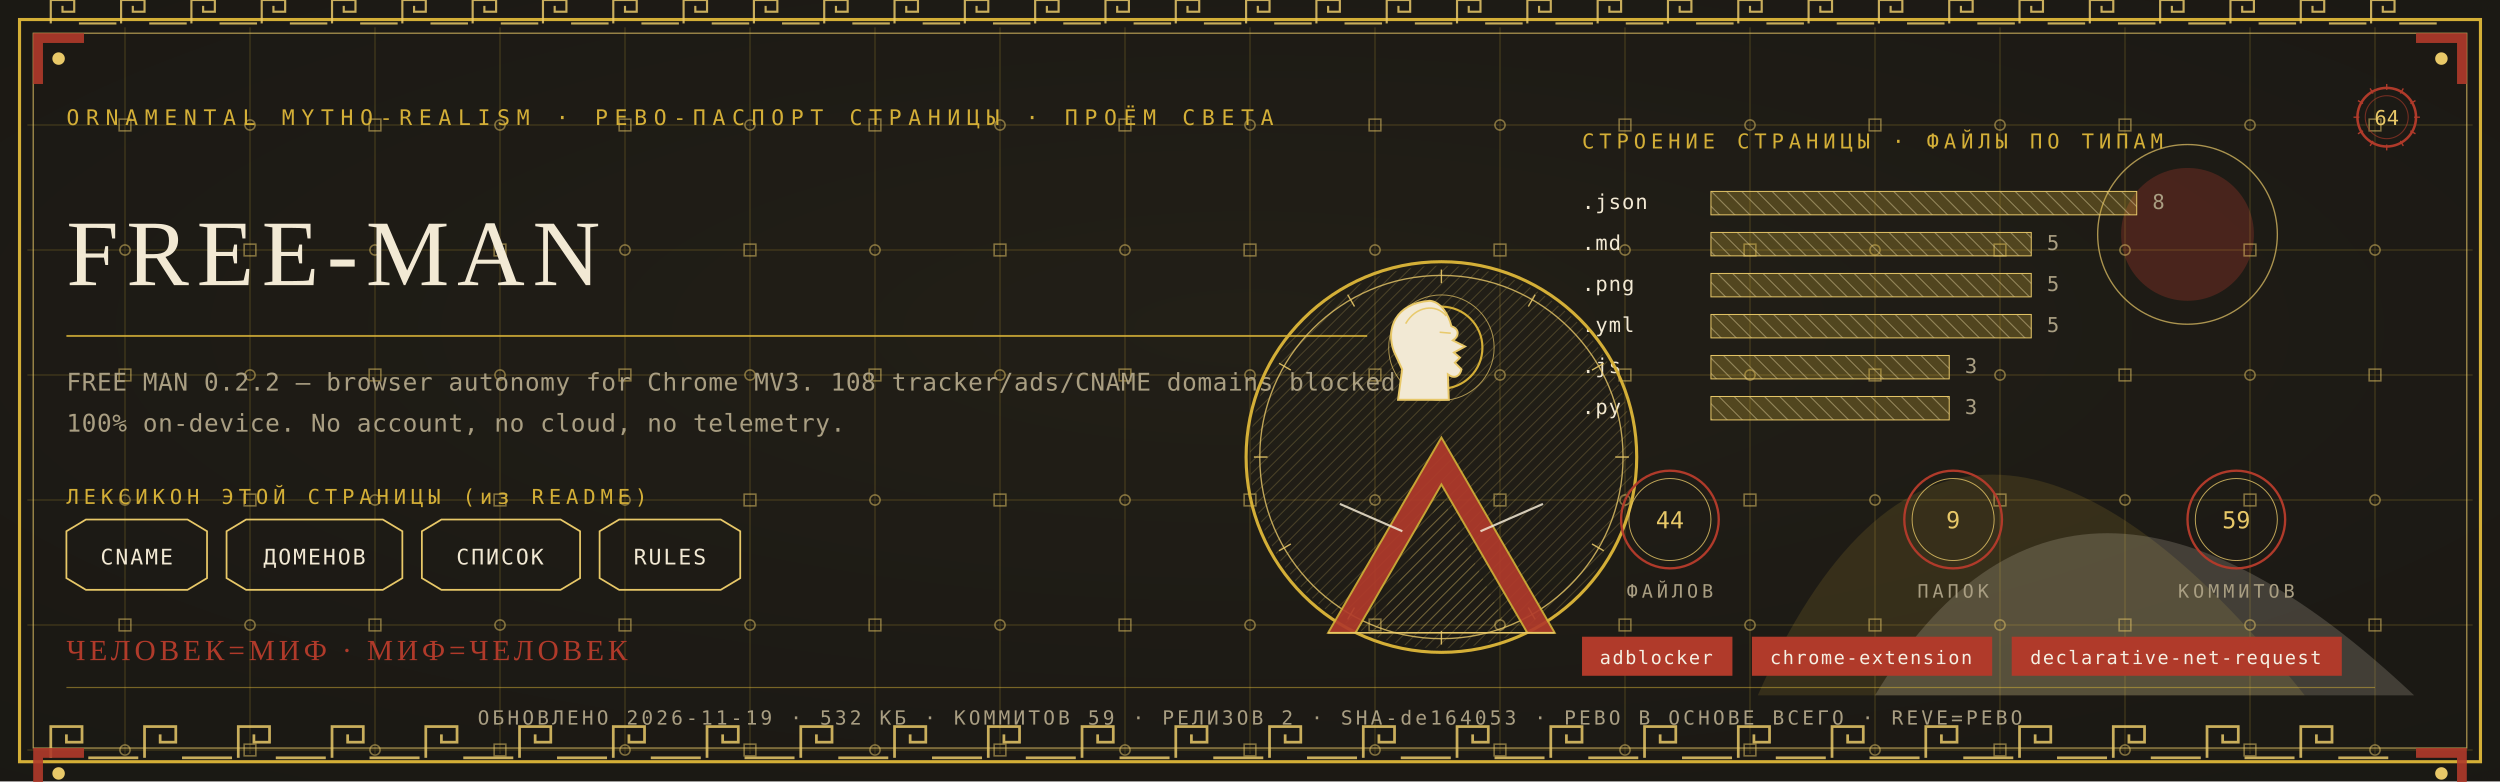
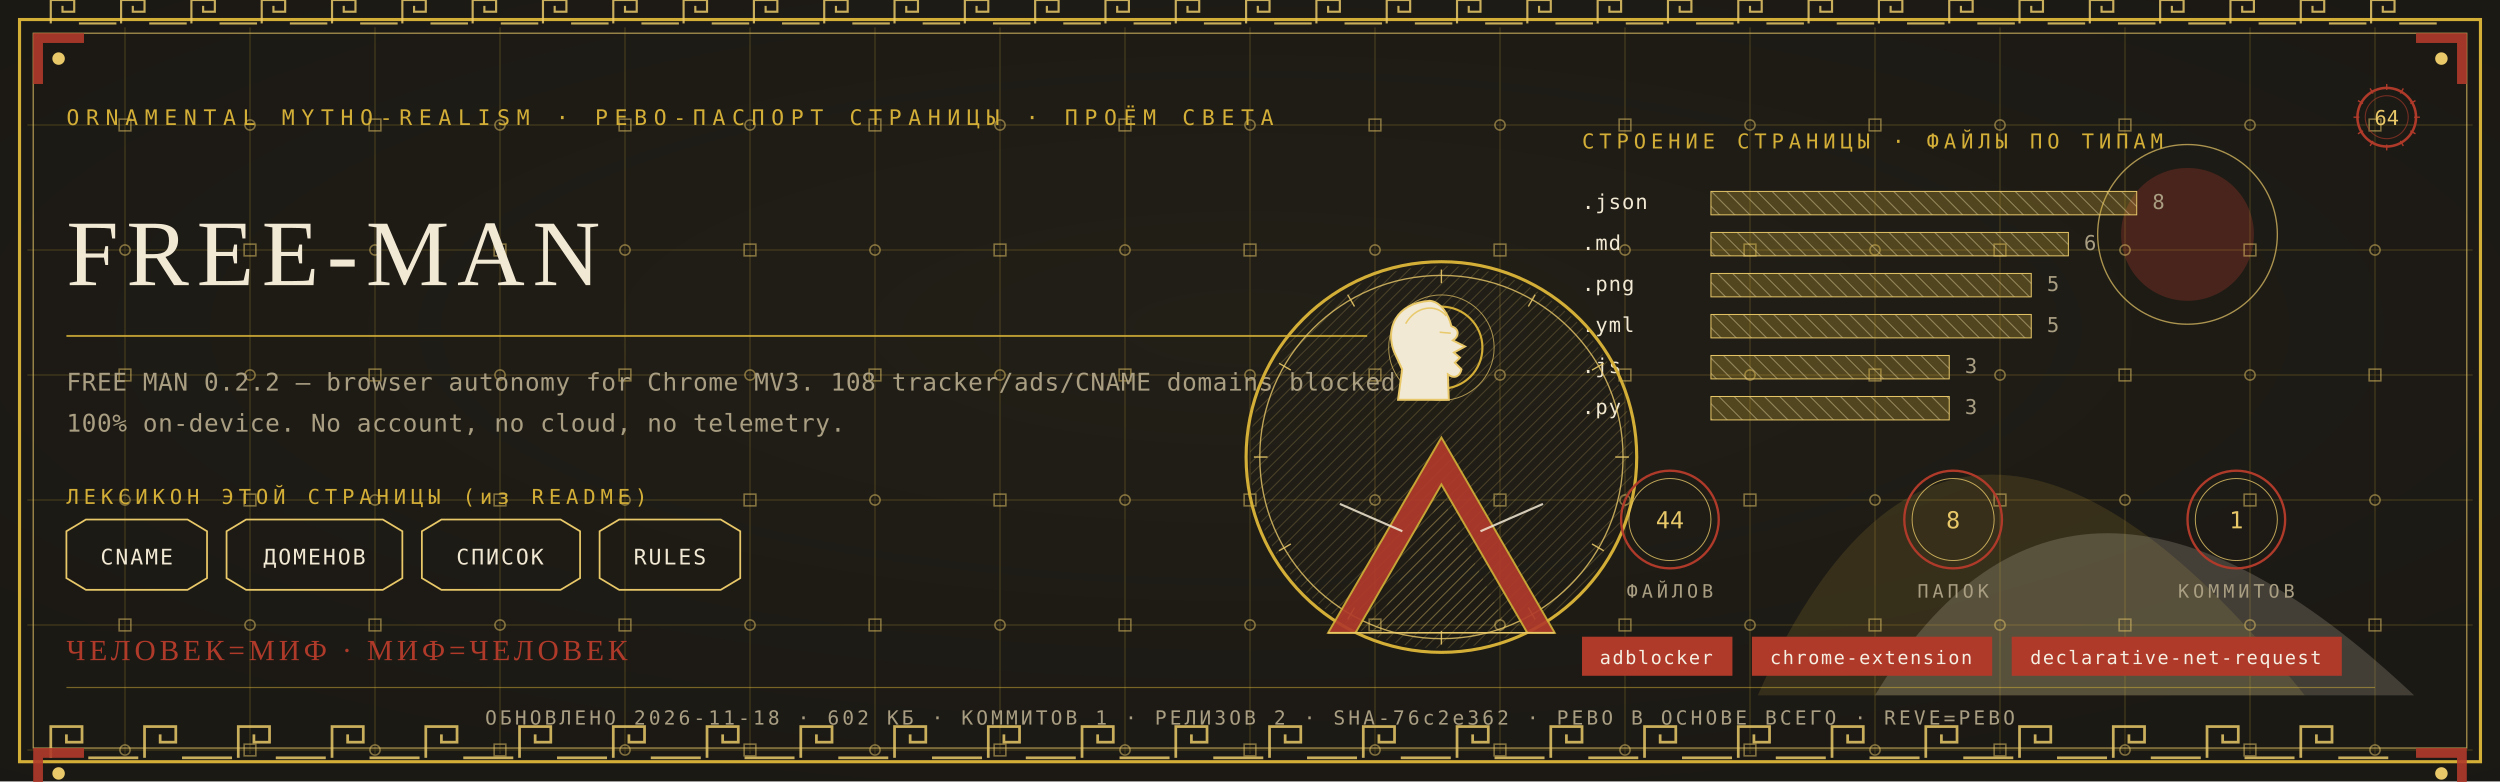
<svg xmlns="http://www.w3.org/2000/svg" viewBox="0 0 1280 400" width="1280" height="400">
  <defs>
    <radialGradient id="rp64" cx="0.5" cy="0.42" r="1.1">
      <stop offset="0" stop-color="#232017" />
      <stop offset="1" stop-color="#171512" />
    </radialGradient>
    <pattern id="hatchm" width="4.2" height="4.2" patternUnits="userSpaceOnUse" patternTransform="rotate(45)">
      <rect width="4.2" height="4.2" fill="none" />
      <line x1="0" y1="0" x2="0" y2="4.2" stroke="#E8C868" stroke-width="0.5" />
    </pattern>
    <pattern id="hatchv" width="5.5" height="5.5" patternUnits="userSpaceOnUse" patternTransform="rotate(-45)">
      <rect width="5.5" height="5.5" fill="none" />
      <line x1="0" y1="0" x2="0" y2="5.5" stroke="#F2E9D4" stroke-width="0.5" />
    </pattern>
  </defs>
  <rect width="1280" height="400" fill="#171512" />
  <rect width="1280" height="400" fill="url(#rp64)" opacity="0.94" />
  <path d="M 900 356 Q 1000 130 1180 356 Z" fill="#D4AF37" opacity="0.14" />
  <path d="M 960 356 Q 1060 190 1236 356 Z" fill="#F2E9D4" opacity="0.18" />
  <circle cx="1120" cy="120" r="34" fill="#B03A2A" opacity="0.30" />
  <circle cx="1120" cy="120" r="46" fill="none" stroke="#E8C868" stroke-width="0.7" opacity="0.7" />
  <g stroke="#D4AF37" stroke-width="0.45" opacity="0.30">
    <line x1="64" y1="14" x2="64" y2="386" />
    <line x1="128" y1="14" x2="128" y2="386" />
    <line x1="192" y1="14" x2="192" y2="386" />
    <line x1="256" y1="14" x2="256" y2="386" />
    <line x1="320" y1="14" x2="320" y2="386" />
    <line x1="384" y1="14" x2="384" y2="386" />
    <line x1="448" y1="14" x2="448" y2="386" />
    <line x1="512" y1="14" x2="512" y2="386" />
    <line x1="576" y1="14" x2="576" y2="386" />
    <line x1="640" y1="14" x2="640" y2="386" />
    <line x1="704" y1="14" x2="704" y2="386" />
    <line x1="768" y1="14" x2="768" y2="386" />
    <line x1="832" y1="14" x2="832" y2="386" />
    <line x1="896" y1="14" x2="896" y2="386" />
    <line x1="960" y1="14" x2="960" y2="386" />
    <line x1="1024" y1="14" x2="1024" y2="386" />
    <line x1="1088" y1="14" x2="1088" y2="386" />
    <line x1="1152" y1="14" x2="1152" y2="386" />
    <line x1="1216" y1="14" x2="1216" y2="386" />
    <line x1="14" y1="64" x2="1266" y2="64" />
    <line x1="14" y1="128" x2="1266" y2="128" />
    <line x1="14" y1="192" x2="1266" y2="192" />
    <line x1="14" y1="256" x2="1266" y2="256" />
    <line x1="14" y1="320" x2="1266" y2="320" />
    <line x1="14" y1="384" x2="1266" y2="384" />
  </g>
  <g fill="none" stroke="#E8C868" stroke-width="0.8" opacity="0.5">
    <rect x="61" y="61" width="6" height="6" />
    <circle cx="64" cy="128" r="2.6" />
    <rect x="61" y="189" width="6" height="6" />
    <circle cx="64" cy="256" r="2.6" />
    <rect x="61" y="317" width="6" height="6" />
    <circle cx="64" cy="384" r="2.6" />
    <circle cx="128" cy="64" r="2.6" />
    <rect x="125" y="125" width="6" height="6" />
    <circle cx="128" cy="192" r="2.6" />
    <rect x="125" y="253" width="6" height="6" />
    <circle cx="128" cy="320" r="2.6" />
    <rect x="125" y="381" width="6" height="6" />
    <rect x="189" y="61" width="6" height="6" />
    <circle cx="192" cy="128" r="2.6" />
    <rect x="189" y="189" width="6" height="6" />
    <circle cx="192" cy="256" r="2.6" />
    <rect x="189" y="317" width="6" height="6" />
    <circle cx="192" cy="384" r="2.6" />
    <circle cx="256" cy="64" r="2.6" />
    <rect x="253" y="125" width="6" height="6" />
    <circle cx="256" cy="192" r="2.6" />
    <rect x="253" y="253" width="6" height="6" />
    <circle cx="256" cy="320" r="2.6" />
    <rect x="253" y="381" width="6" height="6" />
    <rect x="317" y="61" width="6" height="6" />
    <circle cx="320" cy="128" r="2.6" />
    <rect x="317" y="189" width="6" height="6" />
    <circle cx="320" cy="256" r="2.6" />
    <rect x="317" y="317" width="6" height="6" />
    <circle cx="320" cy="384" r="2.6" />
    <circle cx="384" cy="64" r="2.6" />
    <rect x="381" y="125" width="6" height="6" />
    <circle cx="384" cy="192" r="2.6" />
    <rect x="381" y="253" width="6" height="6" />
    <circle cx="384" cy="320" r="2.6" />
    <rect x="381" y="381" width="6" height="6" />
    <rect x="445" y="61" width="6" height="6" />
    <circle cx="448" cy="128" r="2.6" />
    <rect x="445" y="189" width="6" height="6" />
    <circle cx="448" cy="256" r="2.6" />
    <rect x="445" y="317" width="6" height="6" />
    <circle cx="448" cy="384" r="2.6" />
    <circle cx="512" cy="64" r="2.6" />
    <rect x="509" y="125" width="6" height="6" />
    <circle cx="512" cy="192" r="2.6" />
    <rect x="509" y="253" width="6" height="6" />
    <circle cx="512" cy="320" r="2.6" />
    <rect x="509" y="381" width="6" height="6" />
    <rect x="573" y="61" width="6" height="6" />
    <circle cx="576" cy="128" r="2.6" />
    <rect x="573" y="189" width="6" height="6" />
    <circle cx="576" cy="256" r="2.6" />
    <rect x="573" y="317" width="6" height="6" />
    <circle cx="576" cy="384" r="2.6" />
    <circle cx="640" cy="64" r="2.6" />
    <rect x="637" y="125" width="6" height="6" />
    <circle cx="640" cy="192" r="2.6" />
    <rect x="637" y="253" width="6" height="6" />
    <circle cx="640" cy="320" r="2.6" />
    <rect x="637" y="381" width="6" height="6" />
    <rect x="701" y="61" width="6" height="6" />
    <circle cx="704" cy="128" r="2.6" />
    <rect x="701" y="189" width="6" height="6" />
    <circle cx="704" cy="256" r="2.6" />
    <rect x="701" y="317" width="6" height="6" />
    <circle cx="704" cy="384" r="2.6" />
    <circle cx="768" cy="64" r="2.6" />
    <rect x="765" y="125" width="6" height="6" />
    <circle cx="768" cy="192" r="2.6" />
    <rect x="765" y="253" width="6" height="6" />
    <circle cx="768" cy="320" r="2.6" />
    <rect x="765" y="381" width="6" height="6" />
    <rect x="829" y="61" width="6" height="6" />
    <circle cx="832" cy="128" r="2.6" />
    <rect x="829" y="189" width="6" height="6" />
    <circle cx="832" cy="256" r="2.6" />
    <rect x="829" y="317" width="6" height="6" />
    <circle cx="832" cy="384" r="2.6" />
    <circle cx="896" cy="64" r="2.6" />
    <rect x="893" y="125" width="6" height="6" />
    <circle cx="896" cy="192" r="2.6" />
    <rect x="893" y="253" width="6" height="6" />
    <circle cx="896" cy="320" r="2.6" />
    <rect x="893" y="381" width="6" height="6" />
    <rect x="957" y="61" width="6" height="6" />
    <circle cx="960" cy="128" r="2.6" />
    <rect x="957" y="189" width="6" height="6" />
    <circle cx="960" cy="256" r="2.6" />
    <rect x="957" y="317" width="6" height="6" />
    <circle cx="960" cy="384" r="2.6" />
    <circle cx="1024" cy="64" r="2.6" />
    <rect x="1021" y="125" width="6" height="6" />
    <circle cx="1024" cy="192" r="2.6" />
    <rect x="1021" y="253" width="6" height="6" />
    <circle cx="1024" cy="320" r="2.6" />
    <rect x="1021" y="381" width="6" height="6" />
    <rect x="1085" y="61" width="6" height="6" />
    <circle cx="1088" cy="128" r="2.6" />
    <rect x="1085" y="189" width="6" height="6" />
    <circle cx="1088" cy="256" r="2.6" />
    <rect x="1085" y="317" width="6" height="6" />
    <circle cx="1088" cy="384" r="2.6" />
    <circle cx="1152" cy="64" r="2.6" />
    <rect x="1149" y="125" width="6" height="6" />
    <circle cx="1152" cy="192" r="2.6" />
    <rect x="1149" y="253" width="6" height="6" />
    <circle cx="1152" cy="320" r="2.6" />
    <rect x="1149" y="381" width="6" height="6" />
    <rect x="1213" y="61" width="6" height="6" />
    <circle cx="1216" cy="128" r="2.6" />
    <rect x="1213" y="189" width="6" height="6" />
    <circle cx="1216" cy="256" r="2.6" />
    <rect x="1213" y="317" width="6" height="6" />
    <circle cx="1216" cy="384" r="2.6" />
  </g>
  <rect x="10" y="10" width="1260" height="380" fill="none" stroke="#D4AF37" stroke-width="1.6" />
  <rect x="17" y="17" width="1246" height="366" fill="none" stroke="#E8C868" stroke-width="0.6" opacity="0.75" />
  <g fill="none" stroke="#E8C868" stroke-width="1.4" opacity="0.85">
    <path d="M 26 388 L 26 372 L 42 372 L 42 380.0 L 34.0 380.0 L 34.0 376.0" />
    <line x1="45.2" y1="388" x2="70.8" y2="388" />
    <path d="M 74 388 L 74 372 L 90 372 L 90 380.0 L 82.0 380.0 L 82.0 376.0" />
    <line x1="93.2" y1="388" x2="118.8" y2="388" />
    <path d="M 122 388 L 122 372 L 138 372 L 138 380.0 L 130.0 380.0 L 130.0 376.0" />
    <line x1="141.2" y1="388" x2="166.8" y2="388" />
    <path d="M 170 388 L 170 372 L 186 372 L 186 380.0 L 178.0 380.0 L 178.0 376.0" />
    <line x1="189.2" y1="388" x2="214.8" y2="388" />
    <path d="M 218 388 L 218 372 L 234 372 L 234 380.0 L 226.0 380.0 L 226.0 376.0" />
    <line x1="237.2" y1="388" x2="262.8" y2="388" />
    <path d="M 266 388 L 266 372 L 282 372 L 282 380.0 L 274.0 380.0 L 274.0 376.0" />
    <line x1="285.2" y1="388" x2="310.8" y2="388" />
    <path d="M 314 388 L 314 372 L 330 372 L 330 380.0 L 322.0 380.0 L 322.0 376.0" />
    <line x1="333.2" y1="388" x2="358.8" y2="388" />
    <path d="M 362 388 L 362 372 L 378 372 L 378 380.0 L 370.0 380.0 L 370.0 376.0" />
    <line x1="381.2" y1="388" x2="406.8" y2="388" />
    <path d="M 410 388 L 410 372 L 426 372 L 426 380.0 L 418.0 380.0 L 418.0 376.0" />
    <line x1="429.2" y1="388" x2="454.8" y2="388" />
    <path d="M 458 388 L 458 372 L 474 372 L 474 380.0 L 466.0 380.0 L 466.0 376.0" />
    <line x1="477.2" y1="388" x2="502.8" y2="388" />
    <path d="M 506 388 L 506 372 L 522 372 L 522 380.0 L 514.0 380.0 L 514.0 376.0" />
    <line x1="525.2" y1="388" x2="550.8" y2="388" />
    <path d="M 554 388 L 554 372 L 570 372 L 570 380.0 L 562.0 380.0 L 562.0 376.0" />
    <line x1="573.2" y1="388" x2="598.8" y2="388" />
    <path d="M 602 388 L 602 372 L 618 372 L 618 380.0 L 610.0 380.0 L 610.0 376.0" />
    <line x1="621.2" y1="388" x2="646.8" y2="388" />
    <path d="M 650 388 L 650 372 L 666 372 L 666 380.0 L 658.0 380.0 L 658.0 376.0" />
    <line x1="669.2" y1="388" x2="694.8" y2="388" />
    <path d="M 698 388 L 698 372 L 714 372 L 714 380.0 L 706.0 380.0 L 706.0 376.0" />
    <line x1="717.2" y1="388" x2="742.8" y2="388" />
    <path d="M 746 388 L 746 372 L 762 372 L 762 380.0 L 754.0 380.0 L 754.0 376.0" />
    <line x1="765.2" y1="388" x2="790.8" y2="388" />
    <path d="M 794 388 L 794 372 L 810 372 L 810 380.0 L 802.0 380.0 L 802.0 376.0" />
    <line x1="813.2" y1="388" x2="838.8" y2="388" />
    <path d="M 842 388 L 842 372 L 858 372 L 858 380.0 L 850.0 380.0 L 850.0 376.0" />
    <line x1="861.2" y1="388" x2="886.8" y2="388" />
    <path d="M 890 388 L 890 372 L 906 372 L 906 380.0 L 898.0 380.0 L 898.0 376.0" />
    <line x1="909.2" y1="388" x2="934.8" y2="388" />
    <path d="M 938 388 L 938 372 L 954 372 L 954 380.0 L 946.0 380.0 L 946.0 376.0" />
    <line x1="957.2" y1="388" x2="982.8" y2="388" />
    <path d="M 986 388 L 986 372 L 1002 372 L 1002 380.0 L 994.0 380.0 L 994.0 376.0" />
    <line x1="1005.2" y1="388" x2="1030.8" y2="388" />
    <path d="M 1034 388 L 1034 372 L 1050 372 L 1050 380.0 L 1042.0 380.0 L 1042.0 376.0" />
    <line x1="1053.2" y1="388" x2="1078.8" y2="388" />
    <path d="M 1082 388 L 1082 372 L 1098 372 L 1098 380.0 L 1090.0 380.0 L 1090.0 376.0" />
    <line x1="1101.2" y1="388" x2="1126.8" y2="388" />
    <path d="M 1130 388 L 1130 372 L 1146 372 L 1146 380.0 L 1138.0 380.0 L 1138.0 376.0" />
    <line x1="1149.2" y1="388" x2="1174.8" y2="388" />
    <path d="M 1178 388 L 1178 372 L 1194 372 L 1194 380.0 L 1186.0 380.0 L 1186.0 376.0" />
    <line x1="1197.2" y1="388" x2="1222.8" y2="388" />
  </g>
  <g fill="none" stroke="#E8C868" stroke-width="1.1" opacity="0.85">
    <path d="M 26 12 L 26 0 L 38 0 L 38 6.0 L 32.0 6.0 L 32.0 3.0" />
    <line x1="40.4" y1="12" x2="59.6" y2="12" />
    <path d="M 62 12 L 62 0 L 74 0 L 74 6.0 L 68.0 6.0 L 68.0 3.0" />
    <line x1="76.4" y1="12" x2="95.6" y2="12" />
    <path d="M 98 12 L 98 0 L 110 0 L 110 6.0 L 104.0 6.0 L 104.0 3.0" />
    <line x1="112.4" y1="12" x2="131.6" y2="12" />
    <path d="M 134 12 L 134 0 L 146 0 L 146 6.0 L 140.0 6.0 L 140.0 3.0" />
    <line x1="148.4" y1="12" x2="167.6" y2="12" />
    <path d="M 170 12 L 170 0 L 182 0 L 182 6.0 L 176.0 6.0 L 176.0 3.0" />
    <line x1="184.4" y1="12" x2="203.6" y2="12" />
    <path d="M 206 12 L 206 0 L 218 0 L 218 6.0 L 212.0 6.0 L 212.0 3.0" />
    <line x1="220.4" y1="12" x2="239.6" y2="12" />
    <path d="M 242 12 L 242 0 L 254 0 L 254 6.0 L 248.0 6.0 L 248.0 3.0" />
    <line x1="256.4" y1="12" x2="275.6" y2="12" />
    <path d="M 278 12 L 278 0 L 290 0 L 290 6.0 L 284.0 6.0 L 284.0 3.0" />
    <line x1="292.4" y1="12" x2="311.6" y2="12" />
    <path d="M 314 12 L 314 0 L 326 0 L 326 6.0 L 320.0 6.0 L 320.0 3.0" />
    <line x1="328.4" y1="12" x2="347.6" y2="12" />
    <path d="M 350 12 L 350 0 L 362 0 L 362 6.0 L 356.0 6.0 L 356.0 3.0" />
    <line x1="364.4" y1="12" x2="383.6" y2="12" />
    <path d="M 386 12 L 386 0 L 398 0 L 398 6.0 L 392.0 6.0 L 392.0 3.0" />
    <line x1="400.4" y1="12" x2="419.6" y2="12" />
    <path d="M 422 12 L 422 0 L 434 0 L 434 6.0 L 428.0 6.0 L 428.0 3.0" />
    <line x1="436.4" y1="12" x2="455.6" y2="12" />
    <path d="M 458 12 L 458 0 L 470 0 L 470 6.0 L 464.0 6.0 L 464.0 3.0" />
    <line x1="472.4" y1="12" x2="491.6" y2="12" />
    <path d="M 494 12 L 494 0 L 506 0 L 506 6.0 L 500.0 6.0 L 500.0 3.0" />
    <line x1="508.4" y1="12" x2="527.6" y2="12" />
    <path d="M 530 12 L 530 0 L 542 0 L 542 6.0 L 536.0 6.0 L 536.0 3.0" />
    <line x1="544.4" y1="12" x2="563.6" y2="12" />
    <path d="M 566 12 L 566 0 L 578 0 L 578 6.0 L 572.0 6.0 L 572.0 3.0" />
    <line x1="580.4" y1="12" x2="599.6" y2="12" />
    <path d="M 602 12 L 602 0 L 614 0 L 614 6.0 L 608.0 6.0 L 608.0 3.0" />
    <line x1="616.4" y1="12" x2="635.6" y2="12" />
    <path d="M 638 12 L 638 0 L 650 0 L 650 6.0 L 644.0 6.0 L 644.0 3.0" />
    <line x1="652.4" y1="12" x2="671.6" y2="12" />
    <path d="M 674 12 L 674 0 L 686 0 L 686 6.0 L 680.0 6.0 L 680.0 3.0" />
    <line x1="688.4" y1="12" x2="707.6" y2="12" />
    <path d="M 710 12 L 710 0 L 722 0 L 722 6.0 L 716.0 6.0 L 716.0 3.0" />
    <line x1="724.4" y1="12" x2="743.6" y2="12" />
    <path d="M 746 12 L 746 0 L 758 0 L 758 6.0 L 752.0 6.0 L 752.0 3.0" />
    <line x1="760.4" y1="12" x2="779.6" y2="12" />
    <path d="M 782 12 L 782 0 L 794 0 L 794 6.0 L 788.0 6.0 L 788.0 3.0" />
    <line x1="796.4" y1="12" x2="815.6" y2="12" />
    <path d="M 818 12 L 818 0 L 830 0 L 830 6.0 L 824.0 6.0 L 824.0 3.0" />
    <line x1="832.4" y1="12" x2="851.6" y2="12" />
    <path d="M 854 12 L 854 0 L 866 0 L 866 6.0 L 860.0 6.0 L 860.0 3.0" />
    <line x1="868.4" y1="12" x2="887.6" y2="12" />
    <path d="M 890 12 L 890 0 L 902 0 L 902 6.0 L 896.0 6.0 L 896.0 3.0" />
    <line x1="904.4" y1="12" x2="923.6" y2="12" />
    <path d="M 926 12 L 926 0 L 938 0 L 938 6.0 L 932.0 6.0 L 932.0 3.0" />
    <line x1="940.4" y1="12" x2="959.6" y2="12" />
    <path d="M 962 12 L 962 0 L 974 0 L 974 6.0 L 968.0 6.0 L 968.0 3.0" />
    <line x1="976.4" y1="12" x2="995.6" y2="12" />
    <path d="M 998 12 L 998 0 L 1010 0 L 1010 6.0 L 1004.0 6.0 L 1004.0 3.0" />
    <line x1="1012.4" y1="12" x2="1031.6" y2="12" />
    <path d="M 1034 12 L 1034 0 L 1046 0 L 1046 6.0 L 1040.0 6.0 L 1040.0 3.0" />
    <line x1="1048.4" y1="12" x2="1067.6" y2="12" />
    <path d="M 1070 12 L 1070 0 L 1082 0 L 1082 6.0 L 1076.0 6.0 L 1076.0 3.0" />
    <line x1="1084.4" y1="12" x2="1103.6" y2="12" />
    <path d="M 1106 12 L 1106 0 L 1118 0 L 1118 6.0 L 1112.0 6.0 L 1112.0 3.0" />
    <line x1="1120.4" y1="12" x2="1139.6" y2="12" />
    <path d="M 1142 12 L 1142 0 L 1154 0 L 1154 6.0 L 1148.0 6.0 L 1148.0 3.0" />
    <line x1="1156.4" y1="12" x2="1175.6" y2="12" />
    <path d="M 1178 12 L 1178 0 L 1190 0 L 1190 6.0 L 1184.0 6.0 L 1184.0 3.0" />
    <line x1="1192.4" y1="12" x2="1211.6" y2="12" />
    <path d="M 1214 12 L 1214 0 L 1226 0 L 1226 6.0 L 1220.0 6.0 L 1220.0 3.0" />
    <line x1="1228.4" y1="12" x2="1247.6" y2="12" />
  </g>
  <g transform="translate(17,17) scale(1,1)">
    <path d="M 0 0 L 26 0 L 26 5 L 5 5 L 5 26 L 0 26 Z" fill="#B03A2A" opacity="0.9" />
    <circle cx="13" cy="13" r="3.2" fill="#E8C868" />
  </g>
  <g transform="translate(1263,17) scale(-1,1)">
    <path d="M 0 0 L 26 0 L 26 5 L 5 5 L 5 26 L 0 26 Z" fill="#B03A2A" opacity="0.9" />
    <circle cx="13" cy="13" r="3.2" fill="#E8C868" />
  </g>
  <g transform="translate(17,383) scale(1,1)">
    <path d="M 0 0 L 26 0 L 26 5 L 5 5 L 5 26 L 0 26 Z" fill="#B03A2A" opacity="0.9" />
    <circle cx="13" cy="13" r="3.2" fill="#E8C868" />
  </g>
  <g transform="translate(1263,383) scale(-1,1)">
    <path d="M 0 0 L 26 0 L 26 5 L 5 5 L 5 26 L 0 26 Z" fill="#B03A2A" opacity="0.9" />
    <circle cx="13" cy="13" r="3.2" fill="#E8C868" />
  </g>
  <text x="34" y="64" font-family="'Cascadia Mono', ui-monospace, Consolas, monospace" font-size="11" fill="#D4AF37" letter-spacing="3.4">ORNAMENTAL MYTHO-REALISM · РЕВО-ПАСПОРТ СТРАНИЦЫ · ПРОЁМ СВЕТА</text>
  <g transform="translate(1222,60)">
    <circle r="15" fill="none" stroke="#B03A2A" stroke-width="1.3" />
    <circle r="11" fill="none" stroke="#B03A2A" stroke-width="0.55" opacity="0.6" />
    <text y="4" text-anchor="middle" font-family="'Cascadia Mono', ui-monospace, Consolas, monospace" font-size="10.5" fill="#E8C868">64</text>
    <g stroke="#B03A2A" stroke-width="0.7">
      <line x1="0" y1="-17" x2="0" y2="-14" transform="rotate(0)" />
      <line x1="0" y1="-17" x2="0" y2="-14" transform="rotate(30)" />
      <line x1="0" y1="-17" x2="0" y2="-14" transform="rotate(60)" />
      <line x1="0" y1="-17" x2="0" y2="-14" transform="rotate(90)" />
      <line x1="0" y1="-17" x2="0" y2="-14" transform="rotate(120)" />
      <line x1="0" y1="-17" x2="0" y2="-14" transform="rotate(150)" />
      <line x1="0" y1="-17" x2="0" y2="-14" transform="rotate(180)" />
      <line x1="0" y1="-17" x2="0" y2="-14" transform="rotate(210)" />
      <line x1="0" y1="-17" x2="0" y2="-14" transform="rotate(240)" />
      <line x1="0" y1="-17" x2="0" y2="-14" transform="rotate(270)" />
      <line x1="0" y1="-17" x2="0" y2="-14" transform="rotate(300)" />
      <line x1="0" y1="-17" x2="0" y2="-14" transform="rotate(330)" />
    </g>
  </g>
  <text x="34" y="146" font-family="Georgia, 'Times New Roman', serif" font-size="48.0" fill="#F2E9D4" letter-spacing="4">FREE-MAN</text>
  <line x1="34" y1="172" x2="700" y2="172" stroke="#D4AF37" stroke-width="1" opacity="0.85" />
  <text x="34" y="200" font-family="'Cascadia Mono', ui-monospace, Consolas, monospace" font-size="12.5" fill="#A99E82" letter-spacing="0.3">FREE MAN 0.2.2 — browser autonomy for Chrome MV3. 108 tracker/ads/CNAME domains blocked</text>
  <text x="34" y="221" font-family="'Cascadia Mono', ui-monospace, Consolas, monospace" font-size="12.5" fill="#A99E82" letter-spacing="0.3">100% on-device. No account, no cloud, no telemetry.</text>
  <text x="34" y="258" font-family="'Cascadia Mono', ui-monospace, Consolas, monospace" font-size="10.5" fill="#D4AF37" letter-spacing="2.5">ЛЕКСИКОН ЭТОЙ СТРАНИЦЫ (из README)</text>
  <path d="M 34 272 L 44 266 L 96 266 L 106 272 L 106 296 L 96 302 L 44 302 L 34 296 Z" fill="none" stroke="#E8C868" stroke-width="0.9" />
  <text x="70" y="289" text-anchor="middle" font-family="'Cascadia Mono', ui-monospace, Consolas, monospace" font-size="11" fill="#F2E9D4" letter-spacing="1">CNAME</text>
  <path d="M 116 272 L 126 266 L 196 266 L 206 272 L 206 296 L 196 302 L 126 302 L 116 296 Z" fill="none" stroke="#E8C868" stroke-width="0.9" />
  <text x="161" y="289" text-anchor="middle" font-family="'Cascadia Mono', ui-monospace, Consolas, monospace" font-size="11" fill="#F2E9D4" letter-spacing="1">ДОМЕНОВ</text>
  <path d="M 216 272 L 226 266 L 287 266 L 297 272 L 297 296 L 287 302 L 226 302 L 216 296 Z" fill="none" stroke="#E8C868" stroke-width="0.9" />
  <text x="256" y="289" text-anchor="middle" font-family="'Cascadia Mono', ui-monospace, Consolas, monospace" font-size="11" fill="#F2E9D4" letter-spacing="1">СПИСОК</text>
  <path d="M 307 272 L 317 266 L 369 266 L 379 272 L 379 296 L 369 302 L 317 302 L 307 296 Z" fill="none" stroke="#E8C868" stroke-width="0.9" />
  <text x="343" y="289" text-anchor="middle" font-family="'Cascadia Mono', ui-monospace, Consolas, monospace" font-size="11" fill="#F2E9D4" letter-spacing="1">RULES</text>
  <text x="810" y="76" font-family="'Cascadia Mono', ui-monospace, Consolas, monospace" font-size="10.5" fill="#D4AF37" letter-spacing="2.5">СТРОЕНИЕ СТРАНИЦЫ · ФАЙЛЫ ПО ТИПАМ</text>
  <text x="810" y="107" font-family="'Cascadia Mono', ui-monospace, Consolas, monospace" font-size="10.5" fill="#F2E9D4" letter-spacing="0.5">.json</text>
  <rect x="876" y="98" width="218" height="12" fill="url(#hatchv)" opacity="0.9" />
  <rect x="876" y="98" width="218" height="12" fill="#D4AF37" opacity="0.28" />
  <rect x="876" y="98" width="218" height="12" fill="none" stroke="#E8C868" stroke-width="0.5" />
  <text x="1102" y="107" font-family="'Cascadia Mono', ui-monospace, Consolas, monospace" font-size="10.5" fill="#A99E82">8</text>
  <text x="810" y="128" font-family="'Cascadia Mono', ui-monospace, Consolas, monospace" font-size="10.5" fill="#F2E9D4" letter-spacing="0.5">.md</text>
-   <rect x="876" y="119" width="164" height="12" fill="url(#hatchv)" opacity="0.9" />
-   <rect x="876" y="119" width="164" height="12" fill="#D4AF37" opacity="0.28" />
-   <rect x="876" y="119" width="164" height="12" fill="none" stroke="#E8C868" stroke-width="0.5" />
-   <text x="1048" y="128" font-family="'Cascadia Mono', ui-monospace, Consolas, monospace" font-size="10.5" fill="#A99E82">5</text>
+   <rect x="876" y="119" width="183" height="12" fill="url(#hatchv)" opacity="0.9" />
+   <rect x="876" y="119" width="183" height="12" fill="#D4AF37" opacity="0.28" />
+   <rect x="876" y="119" width="183" height="12" fill="none" stroke="#E8C868" stroke-width="0.5" />
+   <text x="1067" y="128" font-family="'Cascadia Mono', ui-monospace, Consolas, monospace" font-size="10.5" fill="#A99E82">6</text>
  <text x="810" y="149" font-family="'Cascadia Mono', ui-monospace, Consolas, monospace" font-size="10.5" fill="#F2E9D4" letter-spacing="0.5">.png</text>
  <rect x="876" y="140" width="164" height="12" fill="url(#hatchv)" opacity="0.9" />
  <rect x="876" y="140" width="164" height="12" fill="#D4AF37" opacity="0.28" />
  <rect x="876" y="140" width="164" height="12" fill="none" stroke="#E8C868" stroke-width="0.5" />
  <text x="1048" y="149" font-family="'Cascadia Mono', ui-monospace, Consolas, monospace" font-size="10.5" fill="#A99E82">5</text>
  <text x="810" y="170" font-family="'Cascadia Mono', ui-monospace, Consolas, monospace" font-size="10.5" fill="#F2E9D4" letter-spacing="0.5">.yml</text>
  <rect x="876" y="161" width="164" height="12" fill="url(#hatchv)" opacity="0.9" />
  <rect x="876" y="161" width="164" height="12" fill="#D4AF37" opacity="0.28" />
  <rect x="876" y="161" width="164" height="12" fill="none" stroke="#E8C868" stroke-width="0.5" />
  <text x="1048" y="170" font-family="'Cascadia Mono', ui-monospace, Consolas, monospace" font-size="10.5" fill="#A99E82">5</text>
  <text x="810" y="191" font-family="'Cascadia Mono', ui-monospace, Consolas, monospace" font-size="10.5" fill="#F2E9D4" letter-spacing="0.5">.js</text>
  <rect x="876" y="182" width="122" height="12" fill="url(#hatchv)" opacity="0.9" />
  <rect x="876" y="182" width="122" height="12" fill="#D4AF37" opacity="0.28" />
  <rect x="876" y="182" width="122" height="12" fill="none" stroke="#E8C868" stroke-width="0.5" />
  <text x="1006" y="191" font-family="'Cascadia Mono', ui-monospace, Consolas, monospace" font-size="10.5" fill="#A99E82">3</text>
  <text x="810" y="212" font-family="'Cascadia Mono', ui-monospace, Consolas, monospace" font-size="10.5" fill="#F2E9D4" letter-spacing="0.5">.py</text>
  <rect x="876" y="203" width="122" height="12" fill="url(#hatchv)" opacity="0.9" />
  <rect x="876" y="203" width="122" height="12" fill="#D4AF37" opacity="0.28" />
  <rect x="876" y="203" width="122" height="12" fill="none" stroke="#E8C868" stroke-width="0.5" />
  <text x="1006" y="212" font-family="'Cascadia Mono', ui-monospace, Consolas, monospace" font-size="10.5" fill="#A99E82">3</text>
  <g transform="translate(738,234)">
    <circle r="100" fill="none" stroke="#D4AF37" stroke-width="1.6" />
    <circle r="93" fill="none" stroke="#E8C868" stroke-width="0.7" opacity="0.8" />
    <circle r="98" fill="url(#hatchm)" opacity="0.4" />
    <g stroke="#E8C868" stroke-width="0.7" opacity="0.9">
      <line x1="0" y1="-96" x2="0" y2="-89" transform="rotate(0)" />
      <line x1="0" y1="-96" x2="0" y2="-89" transform="rotate(30)" />
      <line x1="0" y1="-96" x2="0" y2="-89" transform="rotate(60)" />
      <line x1="0" y1="-96" x2="0" y2="-89" transform="rotate(90)" />
      <line x1="0" y1="-96" x2="0" y2="-89" transform="rotate(120)" />
      <line x1="0" y1="-96" x2="0" y2="-89" transform="rotate(150)" />
      <line x1="0" y1="-96" x2="0" y2="-89" transform="rotate(180)" />
      <line x1="0" y1="-96" x2="0" y2="-89" transform="rotate(210)" />
      <line x1="0" y1="-96" x2="0" y2="-89" transform="rotate(240)" />
      <line x1="0" y1="-96" x2="0" y2="-89" transform="rotate(270)" />
      <line x1="0" y1="-96" x2="0" y2="-89" transform="rotate(300)" />
      <line x1="0" y1="-96" x2="0" y2="-89" transform="rotate(330)" />
    </g>
    <circle cy="-56" r="21" fill="none" stroke="#D4AF37" stroke-width="1.1" />
    <circle cy="-56" r="27" fill="none" stroke="#E8C868" stroke-width="0.5" opacity="0.7" />
    <path d="M -6.0 -80.0 C -23.5 -78.7 -28.7 -65.7 -24.3 -54.0 L -20.1 -44.9 L -22.2 -29.3 L 3.8 -29.3 L 3.3 -42.3 C 6.9 -39.7 9.5 -41.5 10.3 -44.9 L 6.9 -48.3 L 9.5 -50.9 L 6.4 -53.5 L 12.1 -56.6 L 5.9 -59.7 C 9.5 -62.3 9.0 -65.7 5.1 -67.0 C 3.8 -72.7 -0.1 -79.5 -6.0 -80.0 Z" fill="#F2E9D4" stroke="#E8C868" stroke-width="1.0" />
    <g fill="none" stroke="#E8C868" stroke-width="0.8" opacity="0.95">
      <path d="M -18.3 -68.3 C -13.1 -77.4 -2.7 -78.7 2.5 -72.2" />
      <path d="M -0.9 -63.9 L 4.8 -63.4" />
    </g>
    <path d="M -58.0 90.0 L 0 -10.0 L 58.0 90.0 L 44.0 90.0 L 0 14.0 L -44.0 90.0 Z" fill="#B03A2A" opacity="0.92" stroke="#D4AF37" stroke-width="1.0" />
    <path d="M -34.0 88.0 L 0 20.0 L 34.0 88.0" fill="url(#hatchm)" opacity="0.5" stroke="none" />
    <path d="M -58.0 90.0 L 58.0 90.0" fill="none" stroke="#E8C868" stroke-width="0.8" />
    <path d="M -52.0 24.0 L -20.0 38.0" fill="none" stroke="#F2E9D4" stroke-width="1.1" opacity="0.85" />
    <path d="M 52.0 24.0 L 20.0 38.0" fill="none" stroke="#F2E9D4" stroke-width="1.1" opacity="0.85" />
  </g>
  <g transform="translate(855,266)">
    <circle r="25" fill="none" stroke="#B03A2A" stroke-width="1.2" />
    <circle r="21" fill="none" stroke="#E8C868" stroke-width="0.5" opacity="0.8" />
    <text y="4.5" text-anchor="middle" font-family="'Cascadia Mono', ui-monospace, Consolas, monospace" font-size="12" fill="#E8C868">44</text>
    <text y="40" text-anchor="middle" font-family="'Cascadia Mono', ui-monospace, Consolas, monospace" font-size="9.5" fill="#A99E82" letter-spacing="2">ФАЙЛОВ</text>
  </g>
  <g transform="translate(1000,266)">
    <circle r="25" fill="none" stroke="#B03A2A" stroke-width="1.2" />
    <circle r="21" fill="none" stroke="#E8C868" stroke-width="0.5" opacity="0.8" />
-     <text y="4.5" text-anchor="middle" font-family="'Cascadia Mono', ui-monospace, Consolas, monospace" font-size="12" fill="#E8C868">9</text>
+     <text y="4.5" text-anchor="middle" font-family="'Cascadia Mono', ui-monospace, Consolas, monospace" font-size="12" fill="#E8C868">8</text>
    <text y="40" text-anchor="middle" font-family="'Cascadia Mono', ui-monospace, Consolas, monospace" font-size="9.5" fill="#A99E82" letter-spacing="2">ПАПОК</text>
  </g>
  <g transform="translate(1145,266)">
    <circle r="25" fill="none" stroke="#B03A2A" stroke-width="1.2" />
    <circle r="21" fill="none" stroke="#E8C868" stroke-width="0.5" opacity="0.8" />
-     <text y="4.5" text-anchor="middle" font-family="'Cascadia Mono', ui-monospace, Consolas, monospace" font-size="12" fill="#E8C868">59</text>
+     <text y="4.5" text-anchor="middle" font-family="'Cascadia Mono', ui-monospace, Consolas, monospace" font-size="12" fill="#E8C868">1</text>
    <text y="40" text-anchor="middle" font-family="'Cascadia Mono', ui-monospace, Consolas, monospace" font-size="9.5" fill="#A99E82" letter-spacing="2">КОММИТОВ</text>
  </g>
  <rect x="810" y="326" rx="0" width="77" height="20" fill="#B03A2A" />
  <text x="848" y="340" text-anchor="middle" font-family="'Cascadia Mono', ui-monospace, Consolas, monospace" font-size="9.5" fill="#F5EFE2" letter-spacing="0.8">adblocker</text>
  <rect x="897" y="326" rx="0" width="123" height="20" fill="#B03A2A" />
  <text x="958" y="340" text-anchor="middle" font-family="'Cascadia Mono', ui-monospace, Consolas, monospace" font-size="9.5" fill="#F5EFE2" letter-spacing="0.8">chrome-extension</text>
  <rect x="1030" y="326" rx="0" width="169" height="20" fill="#B03A2A" />
  <text x="1114" y="340" text-anchor="middle" font-family="'Cascadia Mono', ui-monospace, Consolas, monospace" font-size="9.5" fill="#F5EFE2" letter-spacing="0.8">declarative-net-request</text>
  <text x="34" y="338" font-family="Georgia, 'Times New Roman', serif" font-size="15" fill="#B03A2A" letter-spacing="2">ЧЕЛОВЕК=МИФ · МИФ=ЧЕЛОВЕК</text>
  <line x1="34" y1="352" x2="1216" y2="352" stroke="#D4AF37" stroke-width="0.6" opacity="0.5" />
-   <text x="640" y="371" text-anchor="middle" font-family="'Cascadia Mono', ui-monospace, Consolas, monospace" font-size="10" fill="#A99E82" letter-spacing="1.6">ОБНОВЛЕНО 2026-11-19 · 532 КБ · КОММИТОВ 59 · РЕЛИЗОВ 2 · SHA-de164053 · РЕВО В ОСНОВЕ ВСЕГО · REVE=РЕВО</text>
+   <text x="640" y="371" text-anchor="middle" font-family="'Cascadia Mono', ui-monospace, Consolas, monospace" font-size="10" fill="#A99E82" letter-spacing="1.6">ОБНОВЛЕНО 2026-11-18 · 602 КБ · КОММИТОВ 1 · РЕЛИЗОВ 2 · SHA-76c2e362 · РЕВО В ОСНОВЕ ВСЕГО · REVE=РЕВО</text>
</svg>
